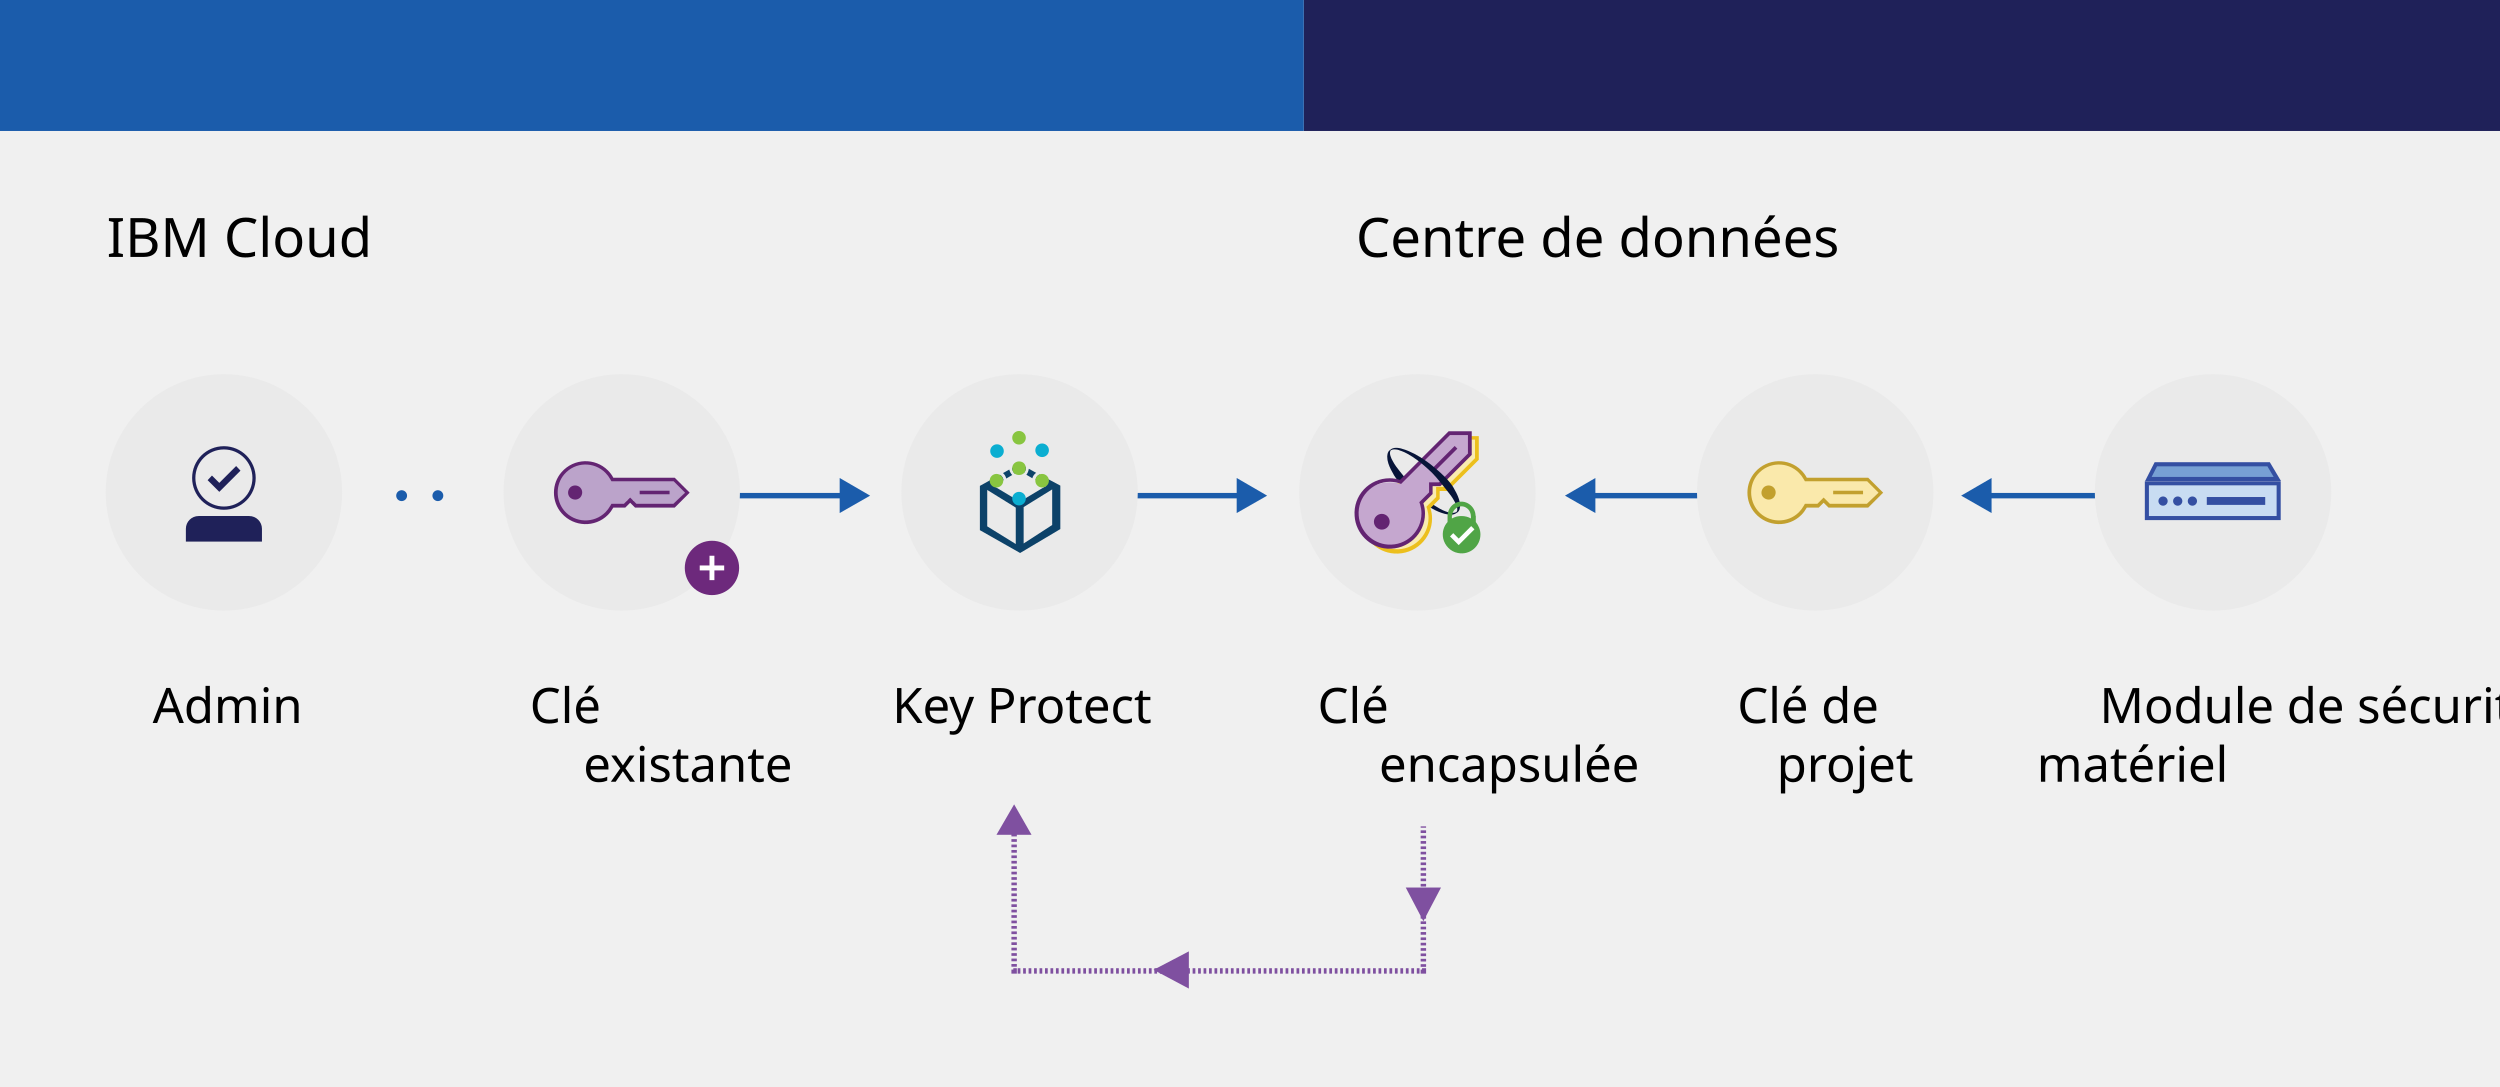
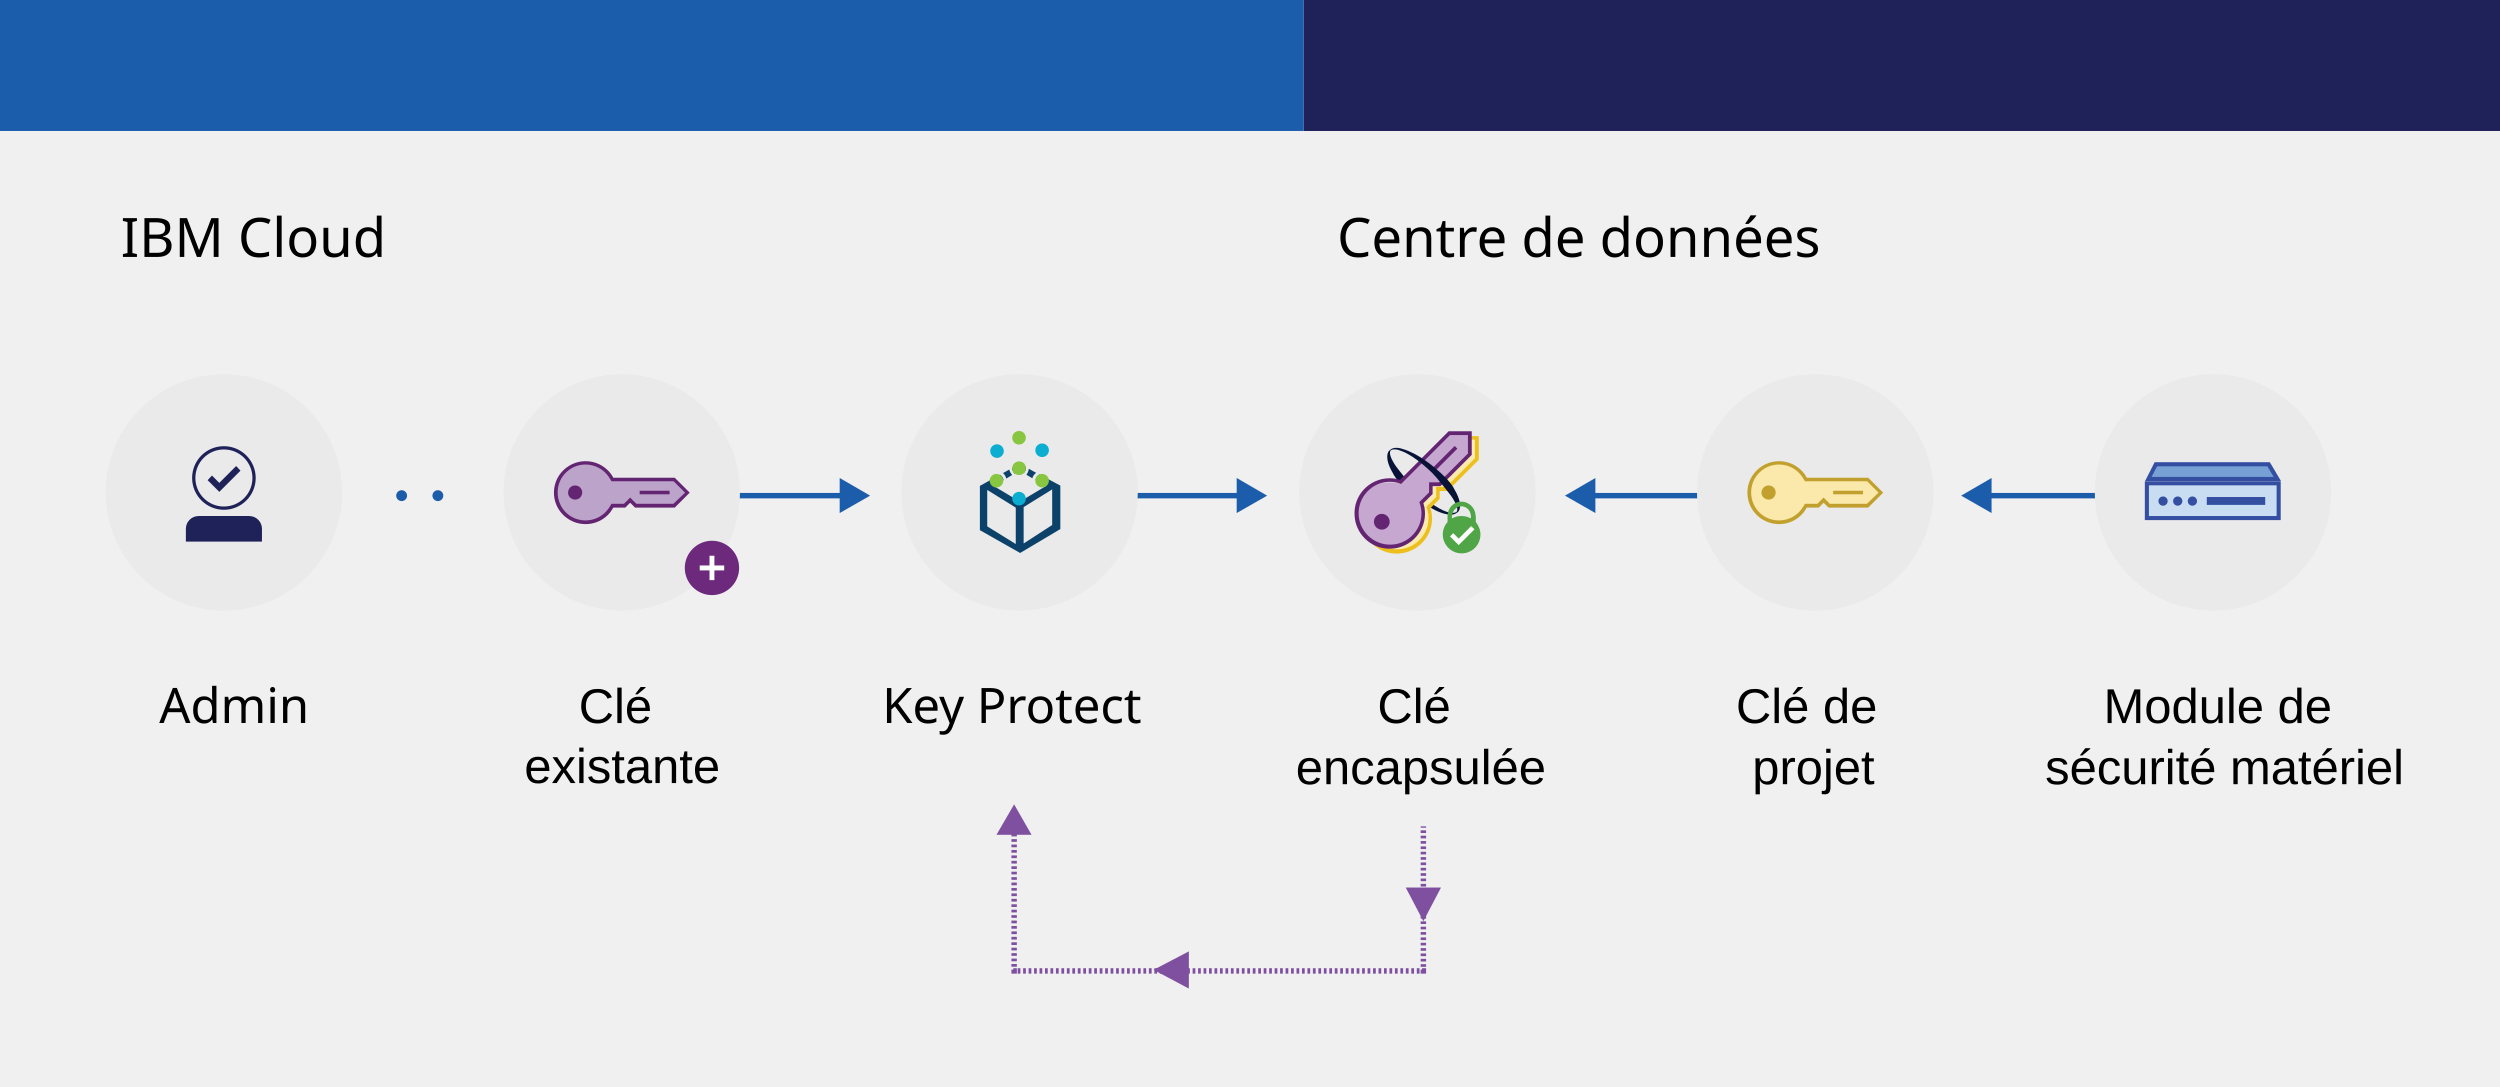
- <svg xmlns="http://www.w3.org/2000/svg" xmlns:xlink="http://www.w3.org/1999/xlink" viewBox="0 0 920 400">
-   <style>.st0{fill:none;stroke:#1b5cab;stroke-width:2;stroke-miterlimit:10}.st1{fill:#1b5cab}.st2,.st4{fill:none;stroke-miterlimit:10}.st2{stroke-linecap:round;stroke:#1b5cab;stroke-width:4}.st4{stroke:#7f50a0;stroke-width:2}.st8{fill:#7f50a0}.st9{fill:#eaeaea}.st13{fill:#344fa2}.st17{clip-path:url(#SVGID_4_);fill:#c2a02e}.st19,.st21,.st23{clip-path:url(#SVGID_8_);fill:#071438}.st21,.st23{fill:#ecbf1d}.st23{fill:#632472}.st26{fill:#0c4269}.st27{fill:#0baed1}.st28{fill:#88c540}.st29{fill:none}.st34{clip-path:url(#SVGID_14_);fill:#632472}.st35{fill:#1f2159}.st36{font-family:'IBMPlexSans-SemiBold'}.st37{font-size:20px}.st38{font-family:'IBMPlexSans'}.st39{font-size:18px}</style>
+ <svg xmlns="http://www.w3.org/2000/svg" xmlns:xlink="http://www.w3.org/1999/xlink" viewBox="0 0 920 400" id="svg278">
+   <style id="style2">.st0{fill:none;stroke:#1b5cab;stroke-width:2;stroke-miterlimit:10}.st1{fill:#1b5cab}.st2,.st4{fill:none;stroke-miterlimit:10}.st2{stroke-linecap:round;stroke:#1b5cab;stroke-width:4}.st4{stroke:#7f50a0;stroke-width:2}.st8{fill:#7f50a0}.st9{fill:#eaeaea}.st13{fill:#344fa2}.st17{clip-path:url(#SVGID_4_);fill:#c2a02e}.st19,.st21,.st23{clip-path:url(#SVGID_8_);fill:#071438}.st21,.st23{fill:#ecbf1d}.st23{fill:#632472}.st26{fill:#0c4269}.st27{fill:#0baed1}.st28{fill:#88c540}.st29{fill:none}.st34{clip-path:url(#SVGID_14_);fill:#632472}.st35{fill:#1f2159}.st36{font-family:'IBMPlexSans-SemiBold'}.st37{font-size:20px}.st38{font-family:'IBMPlexSans'}.st39{font-size:18px}</style>
  <g id="Visual_elements">
-     <path class="st0" d="M585.2 182.4h40.7" />
-     <path class="st1" d="M587.1 188.8l-11.2-6.4 11.2-6.5z" />
-     <path class="st0" d="M731 182.4h40.7" />
-     <path class="st1" d="M732.9 188.8l-11.2-6.4 11.2-6.5z" />
-     <path class="st0" d="M270.2 182.4h40.7" />
-     <path class="st1" d="M309 188.8l11.2-6.4-11.2-6.5z" />
-     <path class="st0" d="M416.3 182.4H457" />
-     <path class="st1" d="M455.1 188.8l11.2-6.4-11.2-6.5z" />
-     <path class="st2" d="M134.5 182.4" />
-     <path fill="none" stroke="#1b5cab" stroke-width="4" stroke-linecap="round" stroke-miterlimit="10" stroke-dasharray="0,13.333" d="M147.8 182.4h20" />
-     <path class="st2" d="M174.5 182.4" />
+     <g id="g12">
+       <g id="g10">
+         <path class="st0" id="line4" d="M585.2 182.4h40.7" />
+         <g id="g8">
+           <path class="st1" id="polygon6" d="M587.1 188.8l-11.2-6.4 11.2-6.5z" />
+         </g>
+       </g>
+     </g>
+     <g id="g22">
+       <g id="g20">
+         <path class="st0" id="line14" d="M731 182.4h40.7" />
+         <g id="g18">
+           <path class="st1" id="polygon16" d="M732.9 188.8l-11.2-6.4 11.2-6.5z" />
+         </g>
+       </g>
+     </g>
+     <g id="g32">
+       <g id="g30">
+         <path class="st0" id="line24" d="M270.2 182.4h40.7" />
+         <g id="g28">
+           <path class="st1" id="polygon26" d="M309 188.8l11.2-6.4-11.2-6.5z" />
+         </g>
+       </g>
+     </g>
+     <g id="g42">
+       <g id="g40">
+         <path class="st0" id="line34" d="M416.3 182.4H457" />
+         <g id="g38">
+           <path class="st1" id="polygon36" d="M455.1 188.8l11.2-6.4-11.2-6.5z" />
+         </g>
+       </g>
+     </g>
+     <g id="g52">
+       <g id="g50">
+         <path class="st2" id="line44" d="M134.5 182.4" />
+         <path id="line46" fill="none" stroke="#1b5cab" stroke-width="4" stroke-linecap="round" stroke-miterlimit="10" stroke-dasharray="0,13.333" d="M147.8 182.4h20" />
+         <path class="st2" id="line48" d="M174.5 182.4" />
+       </g>
+     </g>
    <g id="XMLID_39_">
-       <path class="st4" d="M373.2 305.3v.5" />
-       <path fill="none" stroke="#7f50a0" stroke-width="2" stroke-miterlimit="10" stroke-dasharray=".999,.999" d="M373.2 306.8v49.5" />
-       <path class="st4" d="M373.2 356.8v.5h-.3.5" />
-       <path fill="none" stroke="#7f50a0" stroke-width="2" stroke-miterlimit="10" stroke-dasharray="1.006,1.006" d="M374.5 357.3h148.3" />
-       <path class="st4" d="M523.3 357.3h.5v-.5" />
-       <path fill="none" stroke="#7f50a0" stroke-width="2" stroke-miterlimit="10" stroke-dasharray=".985,.985" d="M523.8 355.8v-50.7" />
-       <path class="st4" d="M523.8 304.6v-.5" />
-       <path class="st8" d="M366.7 307.2l6.5-11.2 6.4 11.2z" />
+       <g id="g72">
+         <path class="st4" id="line54" d="M373.2 305.3v.5" />
+         <path id="line56" fill="none" stroke="#7f50a0" stroke-width="2" stroke-miterlimit="10" stroke-dasharray=".999,.999" d="M373.2 306.8v49.5" />
+         <path class="st4" id="polyline58" d="M373.2 356.8v.5h-.3.5" />
+         <path id="line60" fill="none" stroke="#7f50a0" stroke-width="2" stroke-miterlimit="10" stroke-dasharray="1.006,1.006" d="M374.5 357.3h148.3" />
+         <path class="st4" id="polyline62" d="M523.3 357.3h.5v-.5" />
+         <path id="polyline64" fill="none" stroke="#7f50a0" stroke-width="2" stroke-miterlimit="10" stroke-dasharray=".985,.985" d="M523.8 355.8v-50.7" />
+         <path class="st4" id="line66" d="M523.8 304.6v-.5" />
+         <g id="g70">
+           <path class="st8" id="polygon68" d="M366.7 307.2l6.5-11.2 6.4 11.2z" />
+         </g>
+       </g>
    </g>
    <path id="XMLID_76_" class="st8" d="M523.8 339l6.5-12.4h-13z" />
    <path id="XMLID_99_" class="st8" d="M424.5 356.9l13 6.9v-13.7z" />
    <g id="XMLID_222_">
      <g id="XMLID_60_">
        <circle id="XMLID_65_" class="st9" cx="82.4" cy="181.2" r="43.5" />
      </g>
    </g>
    <g id="XMLID_70_">
      <g id="XMLID_233_">
        <g id="XMLID_206_">
          <circle id="XMLID_207_" class="st9" cx="375.2" cy="181.2" r="43.5" />
        </g>
      </g>
    </g>
    <g id="XMLID_241_">
      <g id="XMLID_239_">
        <g id="XMLID_18_">
          <circle id="XMLID_23_" class="st9" cx="814.4" cy="181.2" r="43.5" />
        </g>
      </g>
    </g>
    <g id="XMLID_292_">
      <circle id="XMLID_293_" class="st9" cx="228.8" cy="181.2" r="43.5" />
    </g>
    <g id="XMLID_6_">
      <circle id="XMLID_20_" class="st9" cx="668" cy="181.2" r="43.5" />
    </g>
    <g id="XMLID_19_">
      <circle id="XMLID_33_" class="st9" cx="521.6" cy="181.2" r="43.5" />
    </g>
-     <circle cx="262" cy="209" r="6" fill="#fff" />
-     <path d="M262 199c-5.5 0-10 4.5-10 10s4.5 10 10 10 10-4.5 10-10-4.4-10-10-10zm4.5 10.9h-3.6v3.6h-1.8v-3.6h-3.6v-1.8h3.6v-3.6h1.8v3.6h3.6v1.8z" fill="#6d297c" />
+     <circle cx="262" cy="209" r="6" id="circle94" fill="#fff" />
+     <g id="g98">
+       <path d="M262 199c-5.5 0-10 4.5-10 10s4.5 10 10 10 10-4.5 10-10-4.4-10-10-10zm4.5 10.9h-3.6v3.6h-1.8v-3.6h-3.6v-1.8h3.6v-3.6h1.8v3.6h3.6v1.8z" id="path96" fill="#6d297c" />
+     </g>
    <g id="XMLID_153_">
      <g id="XMLID_118_">
-         <path fill="#c8dcf2" d="M790.1 177.8h48.5v12.8h-48.5z" />
-         <path class="st13" d="M837.8 178.6v11.3h-47v-11.3h47m1.5-1.5h-50v14.3h50v-14.3z" />
+         <path id="rect100" fill="#c8dcf2" d="M790.1 177.8h48.5v12.8h-48.5z" />
+         <path class="st13" d="M837.8 178.6v11.3h-47v-11.3h47m1.5-1.5h-50v14.3h50v-14.3z" id="path102" />
      </g>
      <g id="XMLID_119_">
        <path id="XMLID_120_" class="st13" d="M812.1 182.9h21.5v2.9h-21.5z" />
        <circle id="XMLID_122_" class="st13" cx="806.8" cy="184.4" r="1.7" />
        <circle id="XMLID_128_" class="st13" cx="801.4" cy="184.4" r="1.7" />
        <circle id="XMLID_121_" class="st13" cx="796" cy="184.4" r="1.7" />
      </g>
-       <path fill="#77a0d4" d="M790.6 176.3l2.7-5.4h41.5l3.2 5.4z" />
-       <path class="st13" d="M834.4 171.6l2.3 3.9h-44.9l2-3.9h40.6m.9-1.5h-42.4l-3.5 6.9h50l-4.1-6.9z" />
+       <g id="g114">
+         <path id="polygon110" fill="#77a0d4" d="M790.6 176.3l2.7-5.4h41.5l3.2 5.4z" />
+         <path class="st13" d="M834.4 171.6l2.3 3.9h-44.9l2-3.9h40.6m.9-1.5h-42.4l-3.5 6.9h50l-4.1-6.9z" id="path112" />
+       </g>
    </g>
    <g id="Artwork_40">
-       <defs>
-         <path id="SVGID_1_" d="M643 169.6h50v23.3h-50z" />
-       </defs>
-       <clipPath id="SVGID_2_">
-         <use xlink:href="#SVGID_1_" overflow="visible" />
-       </clipPath>
-       <g clip-path="url(#SVGID_2_)">
-         <defs>
-           <path id="SVGID_3_" d="M643 169.6h50v23.3h-50z" />
+       <g id="g139">
+         <defs id="defs118">
+           <path id="SVGID_1_" d="M643 169.6h50v23.3h-50z" />
        </defs>
-         <clipPath id="SVGID_4_">
-           <use xlink:href="#SVGID_3_" overflow="visible" />
+         <clipPath id="SVGID_2_">
+           <use xlink:href="#SVGID_1_" id="use120" overflow="visible" />
        </clipPath>
-         <path d="M687 176.3h-22.8c-1.9-3.9-6-6.6-10.8-6.2-5.3.5-9.6 4.9-9.8 10.3-.3 6.2 4.7 11.4 10.8 11.4 4.3 0 8.1-2.5 9.8-6.2h5.7v-.8h2.3v.8H687l4.7-4.7-4.7-4.6z" clip-path="url(#SVGID_4_)" fill="#fae9ab" />
-         <path class="st17" d="M687.5 175.8h-22.6c-.5-1-1.2-1.9-2-2.7-4.7-4.7-12.5-4.5-17 .6-3.8 4.3-3.8 10.9 0 15.2 4.5 5.1 12.3 5.3 17 .6.8-.8 1.5-1.8 2-2.7h4.4l1.8-1.8 1.8 1.8h14.6l5.5-5.5-5.5-5.5zm-.5 9.6h-13.6L672 184l-.9-.9-.9.9-1.4 1.4h-4.6l-.4.7c-.5.9-1.1 1.7-1.8 2.4-4.2 4.2-11.2 4-15.1-.5-3.3-3.9-3.3-9.7 0-13.5 4-4.6 10.9-4.7 15.1-.5.7.7 1.3 1.5 1.8 2.4l.4.7H687.1l4.2 4.2-4.3 4.1z" />
-         <path class="st17" d="M652.7 179.4c1 1 1 2.6 0 3.7-1 1-2.6 1-3.7 0s-1-2.6 0-3.7c1-1 2.7-1 3.7 0M674.6 180.6h11v1.3h-11z" />
+         <g clip-path="url(#SVGID_2_)" id="g137">
+           <defs id="defs124">
+             <path id="SVGID_3_" d="M643 169.6h50v23.3h-50z" />
+           </defs>
+           <clipPath id="SVGID_4_">
+             <use xlink:href="#SVGID_3_" id="use126" overflow="visible" />
+           </clipPath>
+           <path d="M687 176.3h-22.8c-1.9-3.9-6-6.6-10.8-6.2-5.3.5-9.6 4.9-9.8 10.3-.3 6.2 4.7 11.4 10.8 11.4 4.3 0 8.1-2.5 9.8-6.2h5.7v-.8h2.3v.8H687l4.7-4.7-4.7-4.6z" clip-path="url(#SVGID_4_)" id="path129" fill="#fae9ab" />
+           <path class="st17" d="M687.5 175.8h-22.6c-.5-1-1.2-1.9-2-2.7-4.7-4.7-12.5-4.5-17 .6-3.8 4.3-3.8 10.9 0 15.2 4.5 5.1 12.3 5.3 17 .6.8-.8 1.5-1.8 2-2.7h4.4l1.8-1.8 1.8 1.8h14.6l5.5-5.5-5.5-5.5zm-.5 9.6h-13.6L672 184l-.9-.9-.9.9-1.4 1.4h-4.6l-.4.7c-.5.9-1.1 1.7-1.8 2.4-4.2 4.2-11.2 4-15.1-.5-3.3-3.9-3.3-9.7 0-13.5 4-4.6 10.9-4.7 15.1-.5.7.7 1.3 1.5 1.8 2.4l.4.7H687.1l4.2 4.2-4.3 4.1z" clip-path="url(#SVGID_4_)" id="path131" />
+           <path class="st17" d="M652.7 179.4c1 1 1 2.6 0 3.7-1 1-2.6 1-3.7 0s-1-2.6 0-3.7c1-1 2.7-1 3.7 0" clip-path="url(#SVGID_4_)" id="path133" />
+           <path class="st17" clip-path="url(#SVGID_4_)" id="rect135" d="M674.6 180.6h11v1.3h-11z" />
+         </g>
      </g>
    </g>
    <g id="Artwork_32">
-       <defs>
-         <path id="SVGID_5_" d="M498.5 158.7h46.3v45h-46.3z" />
-       </defs>
-       <clipPath id="SVGID_6_">
-         <use xlink:href="#SVGID_5_" overflow="visible" />
-       </clipPath>
-       <g clip-path="url(#SVGID_6_)">
-         <defs>
-           <path id="SVGID_7_" d="M498.5 158.7h46.3v45h-46.3z" />
+       <g id="g180">
+         <defs id="defs143">
+           <path id="SVGID_5_" d="M498.5 158.7h46.3v45h-46.3z" />
        </defs>
-         <clipPath id="SVGID_8_">
-           <use xlink:href="#SVGID_7_" overflow="visible" />
+         <clipPath id="SVGID_6_">
+           <use xlink:href="#SVGID_5_" id="use145" overflow="visible" />
        </clipPath>
-         <path class="st19" d="M536.3 188.5c-.6.6-1.4.9-2.2.9-.8 0-1.6-.1-2.4-.3-1.5-.4-3-1-4.4-1.8-2.8-1.5-5.4-3.3-7.8-5.4-2.4-2.1-4.8-4.2-6.5-7-.8-1.4-1.6-2.8-2.1-4.4l-.3-1.2c0-.4-.1-.8-.1-1.3 0-.4.1-.9.2-1.3l.3-.6.5-.5.2.2c-.3.7-.2 1.4 0 2 .2.7.5 1.3.9 2 .7 1.3 1.6 2.5 2.5 3.6 1.9 2.3 3.7 4.8 5.8 6.9 2.2 2.1 4.5 4.1 7.1 5.8 1.3.8 2.6 1.6 4 2.1.7.3 1.4.5 2.2.5.7.1 1.5 0 2-.5l.1.3z" />
-         <path d="M543.4 161.9l-7.9-.3.3.3h-.2l-.3-.3-15.3 15.2.2.2-2.7 2.7c-1.2-.4-2.4-.5-3.6-.5-6.7 0-12.1 5.2-12.1 11.7s5.4 11.7 12.1 11.7c6.7 0 12.1-5.2 12.1-11.7 0-1.4-.3-2.8-.7-4l4.2-4.2-.9-.9 2.2-2.2.8.8 11-11 .3.3.1-.7.3-.3-.3-.3.4-6.5z" clip-path="url(#SVGID_8_)" fill="#f9ebb0" />
-         <path class="st21" d="M535.7 160.5l-17.9 17.9c-1.2-.4-2.5-.6-3.8-.6-7.5 0-13.5 6.3-12.9 13.9.4 6.4 5.6 11.6 12 12 7.6.5 13.9-5.5 13.9-12.9 0-1.3-.2-2.6-.6-3.8l3.4-3.4v-2.9h2.9l11.5-11.5v-8.7h-8.5zm7.2 8l-10.7 10.7H528.5V182.9l-3 3-.6.6.3.8c.3 1.1.5 2.2.5 3.3 0 6.6-5.6 12-12.4 11.5-5.7-.4-10.3-5-10.7-10.7-.5-6.7 4.9-12.4 11.5-12.4 1.1 0 2.3.2 3.3.5l.8.3.6-.6 17.4-17.4h6.6v6.7z" />
-         <path class="st21" d="M511.1 190.8c1.6 0 2.9 1.3 2.9 2.9s-1.3 2.9-2.9 2.9c-1.6 0-2.9-1.3-2.9-2.9s1.3-2.9 2.9-2.9" />
-         <path transform="rotate(-45.001 534.13 170.641)" class="st21" d="M528 169.9h12.2v1.4H528z" />
-         <path d="M540.8 160.1l-7.9-.3.3.3h-.2l-.3-.3-15.3 15.3.2.2-2.7 2.7c-1.2-.4-2.4-.5-3.6-.5-6.7 0-12.1 5.2-12.1 11.7 0 6.5 5.4 11.7 12.1 11.7s12.1-5.2 12.1-11.7c0-1.4-.3-2.8-.7-4l4.2-4.2-.9-.9 2.2-2.2.8.8 11-11 .3.3.1-.7.3-.3-.3-.3.4-6.6z" clip-path="url(#SVGID_8_)" fill="#c5a7cf" />
-         <path class="st23" d="M533.1 158.7l-17.9 17.9c-1.2-.4-2.5-.6-3.8-.6-7.5 0-13.5 6.3-12.9 13.9.4 6.4 5.6 11.6 12 12 7.6.5 13.9-5.5 13.9-12.9 0-1.3-.2-2.6-.6-3.8l3.4-3.4v-2.9h2.9l11.5-11.5v-8.7h-8.5zm7.2 8.1l-10.7 10.7H525.9V181.2l-3 3-.6.6.3.8c.3 1.1.5 2.2.5 3.3 0 6.6-5.6 12-12.4 11.5-5.7-.4-10.3-5-10.7-10.7-.5-6.7 4.9-12.4 11.5-12.4 1.1 0 2.3.2 3.3.5l.8.3.6-.6 17.4-17.4h6.6v6.7z" />
-         <path class="st23" d="M508.5 189.1c1.6 0 2.9 1.3 2.9 2.9s-1.3 2.9-2.9 2.9c-1.6 0-2.9-1.3-2.9-2.9s1.3-2.9 2.9-2.9" />
-         <path transform="rotate(-45.001 531.534 168.91)" class="st23" d="M525.4 168.2h12.2v1.4h-12.2z" />
-         <path class="st19" d="M511.5 165.7c.5-.7 1.5-.9 2.2-.9.4 0 .8 0 1.2.1.4.1.8.1 1.2.3 1.5.4 3 1.1 4.4 1.8 2.8 1.5 5.4 3.3 7.8 5.4 1.2 1 2.4 2.1 3.5 3.2s2.2 2.4 3 3.7c.8 1.4 1.6 2.8 2.1 4.4l.3 1.2c0 .4.1.8.1 1.3 0 .4-.1.9-.2 1.3l-.3.6-.5.5-.2-.2c.3-.7.2-1.4 0-2-.2-.7-.5-1.3-.9-2-.7-1.3-1.6-2.5-2.5-3.6-1.9-2.3-3.7-4.8-5.8-6.9-2.2-2.1-4.5-4.1-7.1-5.8-1.3-.8-2.6-1.6-4-2.1-.3-.1-.7-.2-1.1-.4-.4-.1-.7-.2-1.1-.2-.7-.1-1.5 0-2 .5l-.1-.2z" />
-         <path d="M543 196.5c0 2.9-2.1 5.2-4.8 5.2-2.6 0-4.8-2.3-4.8-5.2s2.1-5.2 4.8-5.2c2.7 0 4.8 2.3 4.8 5.2" clip-path="url(#SVGID_8_)" fill="#fff" />
-         <path d="M543 189.8c0-3.5-3.8-6.4-7.4-4.7-1.8.9-2.9 2.8-2.9 4.9v2.1c-1.4 1.6-2.1 3.7-1.6 6.1.6 2.6 2.7 4.8 5.4 5.3 4.4.9 8.3-2.5 8.3-6.8 0-1.8-.7-3.3-1.7-4.6v-2.3zm-8.6 0c0-2.5 3-4.6 5.4-2.8 1 .7 1.5 1.9 1.5 3.1v.7c-1-.6-2.2-.9-3.5-.9-1.3 0-2.4.3-3.5.9v-1zm2.4 10.8l-3.2-3.2 1.2-1.2 2 2 4.6-4.6 1.2 1.2-5.8 5.8z" clip-path="url(#SVGID_8_)" fill="#50a546" />
+         <g clip-path="url(#SVGID_6_)" id="g178">
+           <defs id="defs149">
+             <path id="SVGID_7_" d="M498.5 158.7h46.3v45h-46.3z" />
+           </defs>
+           <clipPath id="SVGID_8_">
+             <use xlink:href="#SVGID_7_" id="use151" overflow="visible" />
+           </clipPath>
+           <path class="st19" d="M536.3 188.5c-.6.6-1.4.9-2.2.9-.8 0-1.6-.1-2.4-.3-1.5-.4-3-1-4.4-1.8-2.8-1.5-5.4-3.3-7.8-5.4-2.4-2.1-4.8-4.2-6.5-7-.8-1.4-1.6-2.8-2.1-4.4l-.3-1.2c0-.4-.1-.8-.1-1.3 0-.4.1-.9.2-1.3l.3-.6.5-.5.2.2c-.3.7-.2 1.4 0 2 .2.7.5 1.3.9 2 .7 1.3 1.6 2.5 2.5 3.6 1.9 2.3 3.7 4.8 5.8 6.9 2.2 2.1 4.5 4.1 7.1 5.8 1.3.8 2.6 1.6 4 2.1.7.3 1.4.5 2.2.5.7.1 1.5 0 2-.5l.1.3z" clip-path="url(#SVGID_8_)" id="path154" />
+           <path d="M543.4 161.9l-7.9-.3.3.3h-.2l-.3-.3-15.3 15.2.2.2-2.7 2.7c-1.2-.4-2.4-.5-3.6-.5-6.7 0-12.1 5.2-12.1 11.7s5.4 11.7 12.1 11.7c6.7 0 12.1-5.2 12.1-11.7 0-1.4-.3-2.8-.7-4l4.2-4.2-.9-.9 2.2-2.2.8.8 11-11 .3.3.1-.7.3-.3-.3-.3.4-6.5z" clip-path="url(#SVGID_8_)" id="path156" fill="#f9ebb0" />
+           <path class="st21" d="M535.7 160.5l-17.9 17.9c-1.2-.4-2.5-.6-3.8-.6-7.5 0-13.5 6.3-12.9 13.9.4 6.4 5.6 11.6 12 12 7.6.5 13.9-5.5 13.9-12.9 0-1.3-.2-2.6-.6-3.8l3.4-3.4v-2.9h2.9l11.5-11.5v-8.7h-8.5zm7.2 8l-10.7 10.7H528.5V182.9l-3 3-.6.6.3.8c.3 1.1.5 2.2.5 3.3 0 6.6-5.6 12-12.4 11.5-5.7-.4-10.3-5-10.7-10.7-.5-6.7 4.9-12.4 11.5-12.4 1.1 0 2.3.2 3.3.5l.8.3.6-.6 17.4-17.4h6.6v6.7z" clip-path="url(#SVGID_8_)" id="path158" />
+           <path class="st21" d="M511.1 190.8c1.6 0 2.9 1.3 2.9 2.9s-1.3 2.9-2.9 2.9c-1.6 0-2.9-1.3-2.9-2.9s1.3-2.9 2.9-2.9" clip-path="url(#SVGID_8_)" id="path160" />
+           <path transform="rotate(-45.001 534.13 170.641)" class="st21" clip-path="url(#SVGID_8_)" id="rect162" d="M528 169.9h12.2v1.4H528z" />
+           <path d="M540.8 160.1l-7.9-.3.3.3h-.2l-.3-.3-15.3 15.3.2.2-2.7 2.7c-1.2-.4-2.4-.5-3.6-.5-6.7 0-12.1 5.2-12.1 11.7 0 6.5 5.4 11.7 12.1 11.7s12.1-5.2 12.1-11.7c0-1.4-.3-2.8-.7-4l4.2-4.2-.9-.9 2.2-2.2.8.8 11-11 .3.3.1-.7.3-.3-.3-.3.4-6.6z" clip-path="url(#SVGID_8_)" id="path164" fill="#c5a7cf" />
+           <path class="st23" d="M533.1 158.7l-17.9 17.9c-1.2-.4-2.5-.6-3.8-.6-7.5 0-13.5 6.3-12.9 13.9.4 6.4 5.6 11.6 12 12 7.6.5 13.9-5.5 13.9-12.9 0-1.3-.2-2.6-.6-3.8l3.4-3.4v-2.9h2.9l11.5-11.5v-8.7h-8.5zm7.2 8.1l-10.7 10.7H525.9V181.2l-3 3-.6.6.3.8c.3 1.1.5 2.2.5 3.3 0 6.6-5.6 12-12.4 11.5-5.7-.4-10.3-5-10.7-10.7-.5-6.7 4.9-12.4 11.5-12.4 1.1 0 2.3.2 3.3.5l.8.3.6-.6 17.4-17.4h6.6v6.7z" clip-path="url(#SVGID_8_)" id="path166" />
+           <path class="st23" d="M508.5 189.1c1.6 0 2.9 1.3 2.9 2.9s-1.3 2.9-2.9 2.9c-1.6 0-2.9-1.3-2.9-2.9s1.3-2.9 2.9-2.9" clip-path="url(#SVGID_8_)" id="path168" />
+           <path transform="rotate(-45.001 531.534 168.91)" class="st23" clip-path="url(#SVGID_8_)" id="rect170" d="M525.4 168.2h12.2v1.4h-12.2z" />
+           <path class="st19" d="M511.5 165.7c.5-.7 1.5-.9 2.2-.9.4 0 .8 0 1.2.1.4.1.8.1 1.2.3 1.5.4 3 1.1 4.4 1.8 2.8 1.5 5.4 3.3 7.8 5.4 1.2 1 2.4 2.1 3.5 3.2s2.2 2.4 3 3.7c.8 1.4 1.6 2.8 2.1 4.4l.3 1.2c0 .4.1.8.1 1.3 0 .4-.1.9-.2 1.3l-.3.6-.5.5-.2-.2c.3-.7.2-1.4 0-2-.2-.7-.5-1.3-.9-2-.7-1.3-1.6-2.5-2.5-3.6-1.9-2.3-3.7-4.8-5.8-6.9-2.2-2.1-4.5-4.1-7.1-5.8-1.3-.8-2.6-1.6-4-2.1-.3-.1-.7-.2-1.1-.4-.4-.1-.7-.2-1.1-.2-.7-.1-1.5 0-2 .5l-.1-.2z" clip-path="url(#SVGID_8_)" id="path172" />
+           <path d="M543 196.5c0 2.9-2.1 5.2-4.8 5.2-2.6 0-4.8-2.3-4.8-5.2s2.1-5.2 4.8-5.2c2.7 0 4.8 2.3 4.8 5.2" clip-path="url(#SVGID_8_)" id="path174" fill="#fff" />
+           <path d="M543 189.8c0-3.5-3.8-6.4-7.4-4.7-1.8.9-2.9 2.8-2.9 4.9v2.1c-1.4 1.6-2.1 3.7-1.6 6.1.6 2.6 2.7 4.8 5.4 5.3 4.4.9 8.3-2.5 8.3-6.8 0-1.8-.7-3.3-1.7-4.6v-2.3zm-8.6 0c0-2.5 3-4.6 5.4-2.8 1 .7 1.5 1.9 1.5 3.1v.7c-1-.6-2.2-.9-3.5-.9-1.3 0-2.4.3-3.5.9v-1zm2.4 10.8l-3.2-3.2 1.2-1.2 2 2 4.6-4.6 1.2 1.2-5.8 5.8z" clip-path="url(#SVGID_8_)" id="path176" fill="#50a546" />
+         </g>
      </g>
    </g>
    <g id="XMLID_170_">
      <g id="XMLID_186_">
        <g id="XMLID_200_">
          <path id="XMLID_202_" class="st26" d="M382.5 174.6c-.8.4-1.3 1.2-1.4 2l3.9 2.2-9.7 5.8-9.7-5.8 3.7-2.1c-.1-.8-.6-1.6-1.3-2l-7.4 4.1v16.3l14.8 8.4 14.8-8.8v-16l-7.7-4.1zm-8.7 25.6l-10.5-6.5v-13.4l10.5 6.5v13.4zm13.4-7l-10.5 6.8v-13.4l10.5-6.5v13.1z" />
          <path id="XMLID_201_" class="st26" d="M381.3 174l-2.7-1.5c-.1.8-.4 1.6-.9 2.2l2.2 1.3c.2-.8.7-1.5 1.4-2z" />
        </g>
        <path id="XMLID_199_" class="st26" d="M372.5 172.2v.1c0 .8.4 1.5.9 2l1.8-1 1.5.8c.5-.4.8-1.1.8-1.8 0-.1 0-.4-.1-.5l-2.1-1.2-2.8 1.6z" />
        <path id="XMLID_198_" class="st26" d="M370.3 176.1l2.2-1.3c-.6-.6-.9-1.3-1.1-2l-2.3 1.3c.6.5 1 1.2 1.2 2z" />
        <circle id="XMLID_197_" class="st27" cx="375" cy="183.5" r="2.5" />
        <circle id="XMLID_196_" class="st28" cx="375" cy="161.1" r="2.5" />
        <g id="XMLID_194_">
          <circle id="XMLID_195_" class="st28" cx="383.5" cy="176.9" r="2.5" />
        </g>
        <g id="XMLID_192_">
          <circle id="XMLID_193_" class="st28" cx="366.7" cy="176.9" r="2.5" />
        </g>
        <circle id="XMLID_191_" class="st27" cx="383.5" cy="165.7" r="2.5" />
        <circle id="XMLID_190_" class="st27" cx="366.9" cy="166" r="2.5" />
        <path id="XMLID_189_" class="st29" d="M385.9 176.9c0-1.5-1-2.5-2.5-2.5v4.9c1.5 0 2.5-1.2 2.5-2.4z" />
        <path id="XMLID_188_" class="st29" d="M381 176.9c0 1.5 1 2.5 2.5 2.5v-4.9c-1.3 0-2.5 1-2.5 2.4z" />
        <path id="XMLID_187_" class="st28" d="M375 169.8c-1.3 0-2.5 1-2.5 2.5s1 2.5 2.5 2.5 2.5-1 2.5-2.5-1-2.5-2.5-2.5z" />
      </g>
    </g>
    <g id="Root_key">
-       <defs>
-         <path id="SVGID_9_" d="M203.8 169.6h50v23.3h-50z" />
-       </defs>
-       <clipPath id="SVGID_10_">
-         <use xlink:href="#SVGID_9_" overflow="visible" />
-       </clipPath>
-       <g clip-path="url(#SVGID_10_)">
-         <defs>
-           <path id="SVGID_11_" d="M203.8 169.6h50v23.3h-50z" />
+       <g id="g241">
+         <defs id="defs202">
+           <path id="SVGID_9_" d="M203.8 169.6h50v23.3h-50z" />
        </defs>
-         <clipPath id="SVGID_12_">
-           <use xlink:href="#SVGID_11_" overflow="visible" />
+         <clipPath id="SVGID_10_">
+           <use xlink:href="#SVGID_9_" id="use204" overflow="visible" />
        </clipPath>
-         <g clip-path="url(#SVGID_12_)">
-           <defs>
-             <path id="SVGID_13_" d="M203.8 169.6h50v23.3h-50z" />
+         <g clip-path="url(#SVGID_10_)" id="g239">
+           <defs id="defs208">
+             <path id="SVGID_11_" d="M203.8 169.6h50v23.3h-50z" />
          </defs>
-           <clipPath id="SVGID_14_">
-             <use xlink:href="#SVGID_13_" overflow="visible" />
+           <clipPath id="SVGID_12_">
+             <use xlink:href="#SVGID_11_" id="use210" overflow="visible" />
          </clipPath>
-           <g opacity=".65" clip-path="url(#SVGID_14_)">
-             <defs>
-               <path id="SVGID_15_" d="M204.4 170.1h48.1v21.7h-48.1z" />
+           <g clip-path="url(#SVGID_12_)" id="g237">
+             <defs id="defs214">
+               <path id="SVGID_13_" d="M203.8 169.6h50v23.3h-50z" />
            </defs>
-             <clipPath id="SVGID_16_">
-               <use xlink:href="#SVGID_15_" overflow="visible" />
+             <clipPath id="SVGID_14_">
+               <use xlink:href="#SVGID_13_" id="use216" overflow="visible" />
            </clipPath>
-             <path d="M247.8 176.3H225c-1.7-3.7-5.5-6.2-9.8-6.2-6 0-10.9 4.9-10.9 10.9s4.9 10.9 10.9 10.9c4.3 0 8.1-2.5 9.8-6.2h5.7v-1.6H233.1v1.6h14.7l4.7-4.7-4.7-4.7z" clip-path="url(#SVGID_16_)" fill="#a27db8" />
+             <g clip-path="url(#SVGID_14_)" id="g229" opacity=".65">
+               <g id="g227">
+                 <defs id="defs220">
+                   <path id="SVGID_15_" d="M204.4 170.1h48.1v21.7h-48.1z" />
+                 </defs>
+                 <clipPath id="SVGID_16_">
+                   <use xlink:href="#SVGID_15_" id="use222" overflow="visible" />
+                 </clipPath>
+                 <path d="M247.8 176.3H225c-1.7-3.7-5.5-6.2-9.8-6.2-6 0-10.9 4.9-10.9 10.9s4.9 10.9 10.9 10.9c4.3 0 8.1-2.5 9.8-6.2h5.7v-1.6H233.1v1.6h14.7l4.7-4.7-4.7-4.7z" clip-path="url(#SVGID_16_)" id="path225" fill="#a27db8" />
+               </g>
+             </g>
+             <path class="st34" d="M248.3 175.8h-22.6c-.5-1-1.2-1.9-2-2.7-4.7-4.7-12.5-4.5-17 .6-3.8 4.3-3.8 10.9 0 15.2 4.5 5.1 12.3 5.3 17 .6.8-.8 1.5-1.8 2-2.7h4.4l1.8-1.8 1.8 1.8h14.6l5.5-5.5-5.5-5.5zm-.5 9.6h-13.6l-1.4-1.4-.9-.9-.9.9-1.4 1.4H225l-.4.7c-.5.9-1.1 1.7-1.8 2.4-4.2 4.2-11.2 4-15.1-.5-3.3-3.9-3.3-9.7 0-13.5 4-4.6 10.9-4.7 15.1-.5.7.7 1.3 1.5 1.8 2.4l.4.7H247.9l4.2 4.2-4.3 4.1z" clip-path="url(#SVGID_14_)" id="path231" />
+             <path class="st34" d="M213.5 179.4c1 1 1 2.6 0 3.7-1 1-2.6 1-3.7 0-1-1-1-2.6 0-3.7 1-1 2.7-1 3.7 0" clip-path="url(#SVGID_14_)" id="path233" />
+             <path class="st34" clip-path="url(#SVGID_14_)" id="rect235" d="M235.4 180.6h11v1.3h-11z" />
          </g>
-           <path class="st34" d="M248.3 175.8h-22.6c-.5-1-1.2-1.9-2-2.7-4.7-4.7-12.5-4.5-17 .6-3.8 4.3-3.8 10.9 0 15.2 4.5 5.1 12.3 5.3 17 .6.8-.8 1.5-1.8 2-2.7h4.4l1.8-1.8 1.8 1.8h14.6l5.5-5.5-5.5-5.5zm-.5 9.6h-13.6l-1.4-1.4-.9-.9-.9.9-1.4 1.4H225l-.4.7c-.5.9-1.1 1.7-1.8 2.4-4.2 4.2-11.2 4-15.1-.5-3.3-3.9-3.3-9.7 0-13.5 4-4.6 10.9-4.7 15.1-.5.7.7 1.3 1.5 1.8 2.4l.4.7H247.9l4.2 4.2-4.3 4.1z" />
-           <path class="st34" d="M213.5 179.4c1 1 1 2.6 0 3.7-1 1-2.6 1-3.7 0-1-1-1-2.6 0-3.7 1-1 2.7-1 3.7 0M235.4 180.6h11v1.3h-11z" />
-         </g>
-       </g>
-     </g>
-     <g>
-       <path class="st35" d="M82.4 187.6c6.4 0 11.7-5.2 11.7-11.7 0-6.4-5.2-11.7-11.7-11.7s-11.7 5.2-11.7 11.7c0 6.5 5.3 11.7 11.7 11.7zm0-22.2c5.8 0 10.5 4.7 10.5 10.5s-4.7 10.5-10.5 10.5-10.5-4.7-10.5-10.5 4.7-10.5 10.5-10.5zm9.3 24.5H73.1c-2.6 0-4.7 2.1-4.7 4.7v4.7h28v-4.7c0-2.6-2.1-4.7-4.7-4.7z" />
-       <path class="st35" d="M88.5 173.2l-1.6-1.7-6.2 6.2L78 175l-1.6 1.7 4.3 4.3 7.8-7.8z" />
+         </g>
+       </g>
+     </g>
+     <g id="g248">
+       <path class="st35" d="M82.4 187.6c6.4 0 11.7-5.2 11.7-11.7 0-6.4-5.2-11.7-11.7-11.7s-11.7 5.2-11.7 11.7c0 6.5 5.3 11.7 11.7 11.7zm0-22.2c5.8 0 10.5 4.7 10.5 10.5s-4.7 10.5-10.5 10.5-10.5-4.7-10.5-10.5 4.7-10.5 10.5-10.5zm9.3 24.5H73.1c-2.6 0-4.7 2.1-4.7 4.7v4.7h28v-4.7c0-2.6-2.1-4.7-4.7-4.7z" id="path244" />
+       <path class="st35" d="M88.5 173.2l-1.6-1.7-6.2 6.2L78 175l-1.6 1.7 4.3 4.3 7.8-7.8z" id="path246" />
    </g>
    <path id="XMLID_32_" class="st35" d="M479.8 0h440.4v48.2H479.8z" />
    <path id="XMLID_271_" class="st1" d="M-.2 0h480v48.2H-.2z" />
  </g>
-   <g id="Text">
-     <text id="IBM_Cloud_1_" transform="translate(39.28 94.544)" class="st36 st37">IBM Cloud</text>
-     <text id="XMLID_12_" transform="translate(772.638 266.076)">
-       <tspan x="0" y="0" class="st38 st39">Module de sécurité </tspan>
-       <tspan x="-23.1" y="21.6" class="st38 st39">matériel</tspan>
-     </text>
-     <text id="XMLID_13_" transform="translate(328.369 266.076)" class="st38 st39">Key Protect</text>
-     <text id="XMLID_11_" transform="translate(56.178 266.076)" class="st38 st39">Admin</text>
-     <text id="XMLID_10_" transform="translate(498.988 94.544)" class="st36 st37">Centre de données</text>
-     <text id="XMLID_5_" transform="translate(194.97 266.076)">
-       <tspan x="0" y="0" class="st38 st39">Clé</tspan>
-       <tspan x="19.7" y="21.6" class="st38 st39">existante</tspan>
-     </text>
-     <text id="XMLID_16_" transform="translate(484.885 266.075)">
-       <tspan x="0" y="0" class="st38 st39">Clé</tspan>
-       <tspan x="22.6" y="21.6" class="st38 st39">encapsulée</tspan>
-     </text>
-     <text id="XMLID_2_" transform="translate(639.342 266.075)">
-       <tspan x="0" y="0" class="st38 st39">Clé de</tspan>
-       <tspan x="14.5" y="21.6" class="st38 st39">projet</tspan>
-     </text>
-   </g>
+   <text style="-inkscape-font-specification:'Arial, Normal';font-variant-ligatures:normal;font-variant-caps:normal;font-variant-numeric:normal;font-feature-settings:normal;text-align:center" class="st36 st37" id="IBM_Cloud_1_" x="93.279" y="94.544" font-weight="400" font-size="20" font-family="Arial" text-anchor="middle">IBM Cloud</text>
+   <text id="XMLID_12_" x="818.638" y="266.076" style="-inkscape-font-specification:'Arial, Normal';font-variant-ligatures:normal;font-variant-caps:normal;font-variant-numeric:normal;font-feature-settings:normal;text-align:center" font-weight="400" font-size="18" font-family="Arial" text-anchor="middle">
+     <tspan id="tspan314" x="818.638" y="266.076">Module de</tspan>
+     <tspan id="tspan316" x="818.638" y="288.576">sécurité matériel</tspan>
+   </text>
+   <text style="-inkscape-font-specification:'Arial, Normal';font-variant-ligatures:normal;font-variant-caps:normal;font-variant-numeric:normal;font-feature-settings:normal;text-align:center" class="st38 st39" id="XMLID_13_" x="372.369" y="266.076" font-weight="400" font-size="18" font-family="Arial" writing-mode="lr" text-anchor="middle">Key Protect</text>
+   <text style="-inkscape-font-specification:'Arial, Normal';font-variant-ligatures:normal;font-variant-caps:normal;font-variant-numeric:normal;font-feature-settings:normal;text-align:center" class="st38 st39" id="XMLID_11_" x="86.178" y="266.076" font-weight="400" font-size="18" font-family="Arial" writing-mode="lr" text-anchor="middle">Admin</text>
+   <text style="-inkscape-font-specification:'Arial, Normal';font-variant-ligatures:normal;font-variant-caps:normal;font-variant-numeric:normal;font-feature-settings:normal;text-align:center" class="st36 st37" id="XMLID_10_" x="580.988" y="94.544" font-weight="400" font-size="20" font-family="Arial" text-anchor="middle">Centre de données</text>
+   <text id="XMLID_5_" x="228.971" y="266.076" style="-inkscape-font-specification:'Arial, Normal';font-variant-ligatures:normal;font-variant-caps:normal;font-variant-numeric:normal;font-feature-settings:normal;text-align:center" font-weight="400" font-size="18" font-family="Arial" writing-mode="lr" text-anchor="middle">
+     <tspan id="tspan302" x="228.971" y="266.076">Clé</tspan>
+     <tspan id="tspan304" x="228.971" y="288.159">existante</tspan>
+   </text>
+   <text id="XMLID_16_" x="522.885" y="266.075" style="-inkscape-font-specification:'Arial, Normal';font-variant-ligatures:normal;font-variant-caps:normal;font-variant-numeric:normal;font-feature-settings:normal;text-align:center" font-weight="400" font-size="18" font-family="Arial" writing-mode="lr" text-anchor="middle">
+     <tspan id="tspan306" x="522.885" y="266.075">Clé</tspan>
+     <tspan id="tspan308" x="522.885" y="288.575">encapsulée</tspan>
+   </text>
+   <text id="XMLID_2_" x="667.342" y="266.075" style="-inkscape-font-specification:'Arial, Normal';font-variant-ligatures:normal;font-variant-caps:normal;font-variant-numeric:normal;font-feature-settings:normal;text-align:center" font-weight="400" font-size="18" font-family="Arial" text-anchor="middle">
+     <tspan id="tspan310" x="667.342" y="266.075">Clé de</tspan>
+     <tspan id="tspan312" x="667.342" y="288.575">projet</tspan>
+   </text>
</svg>
